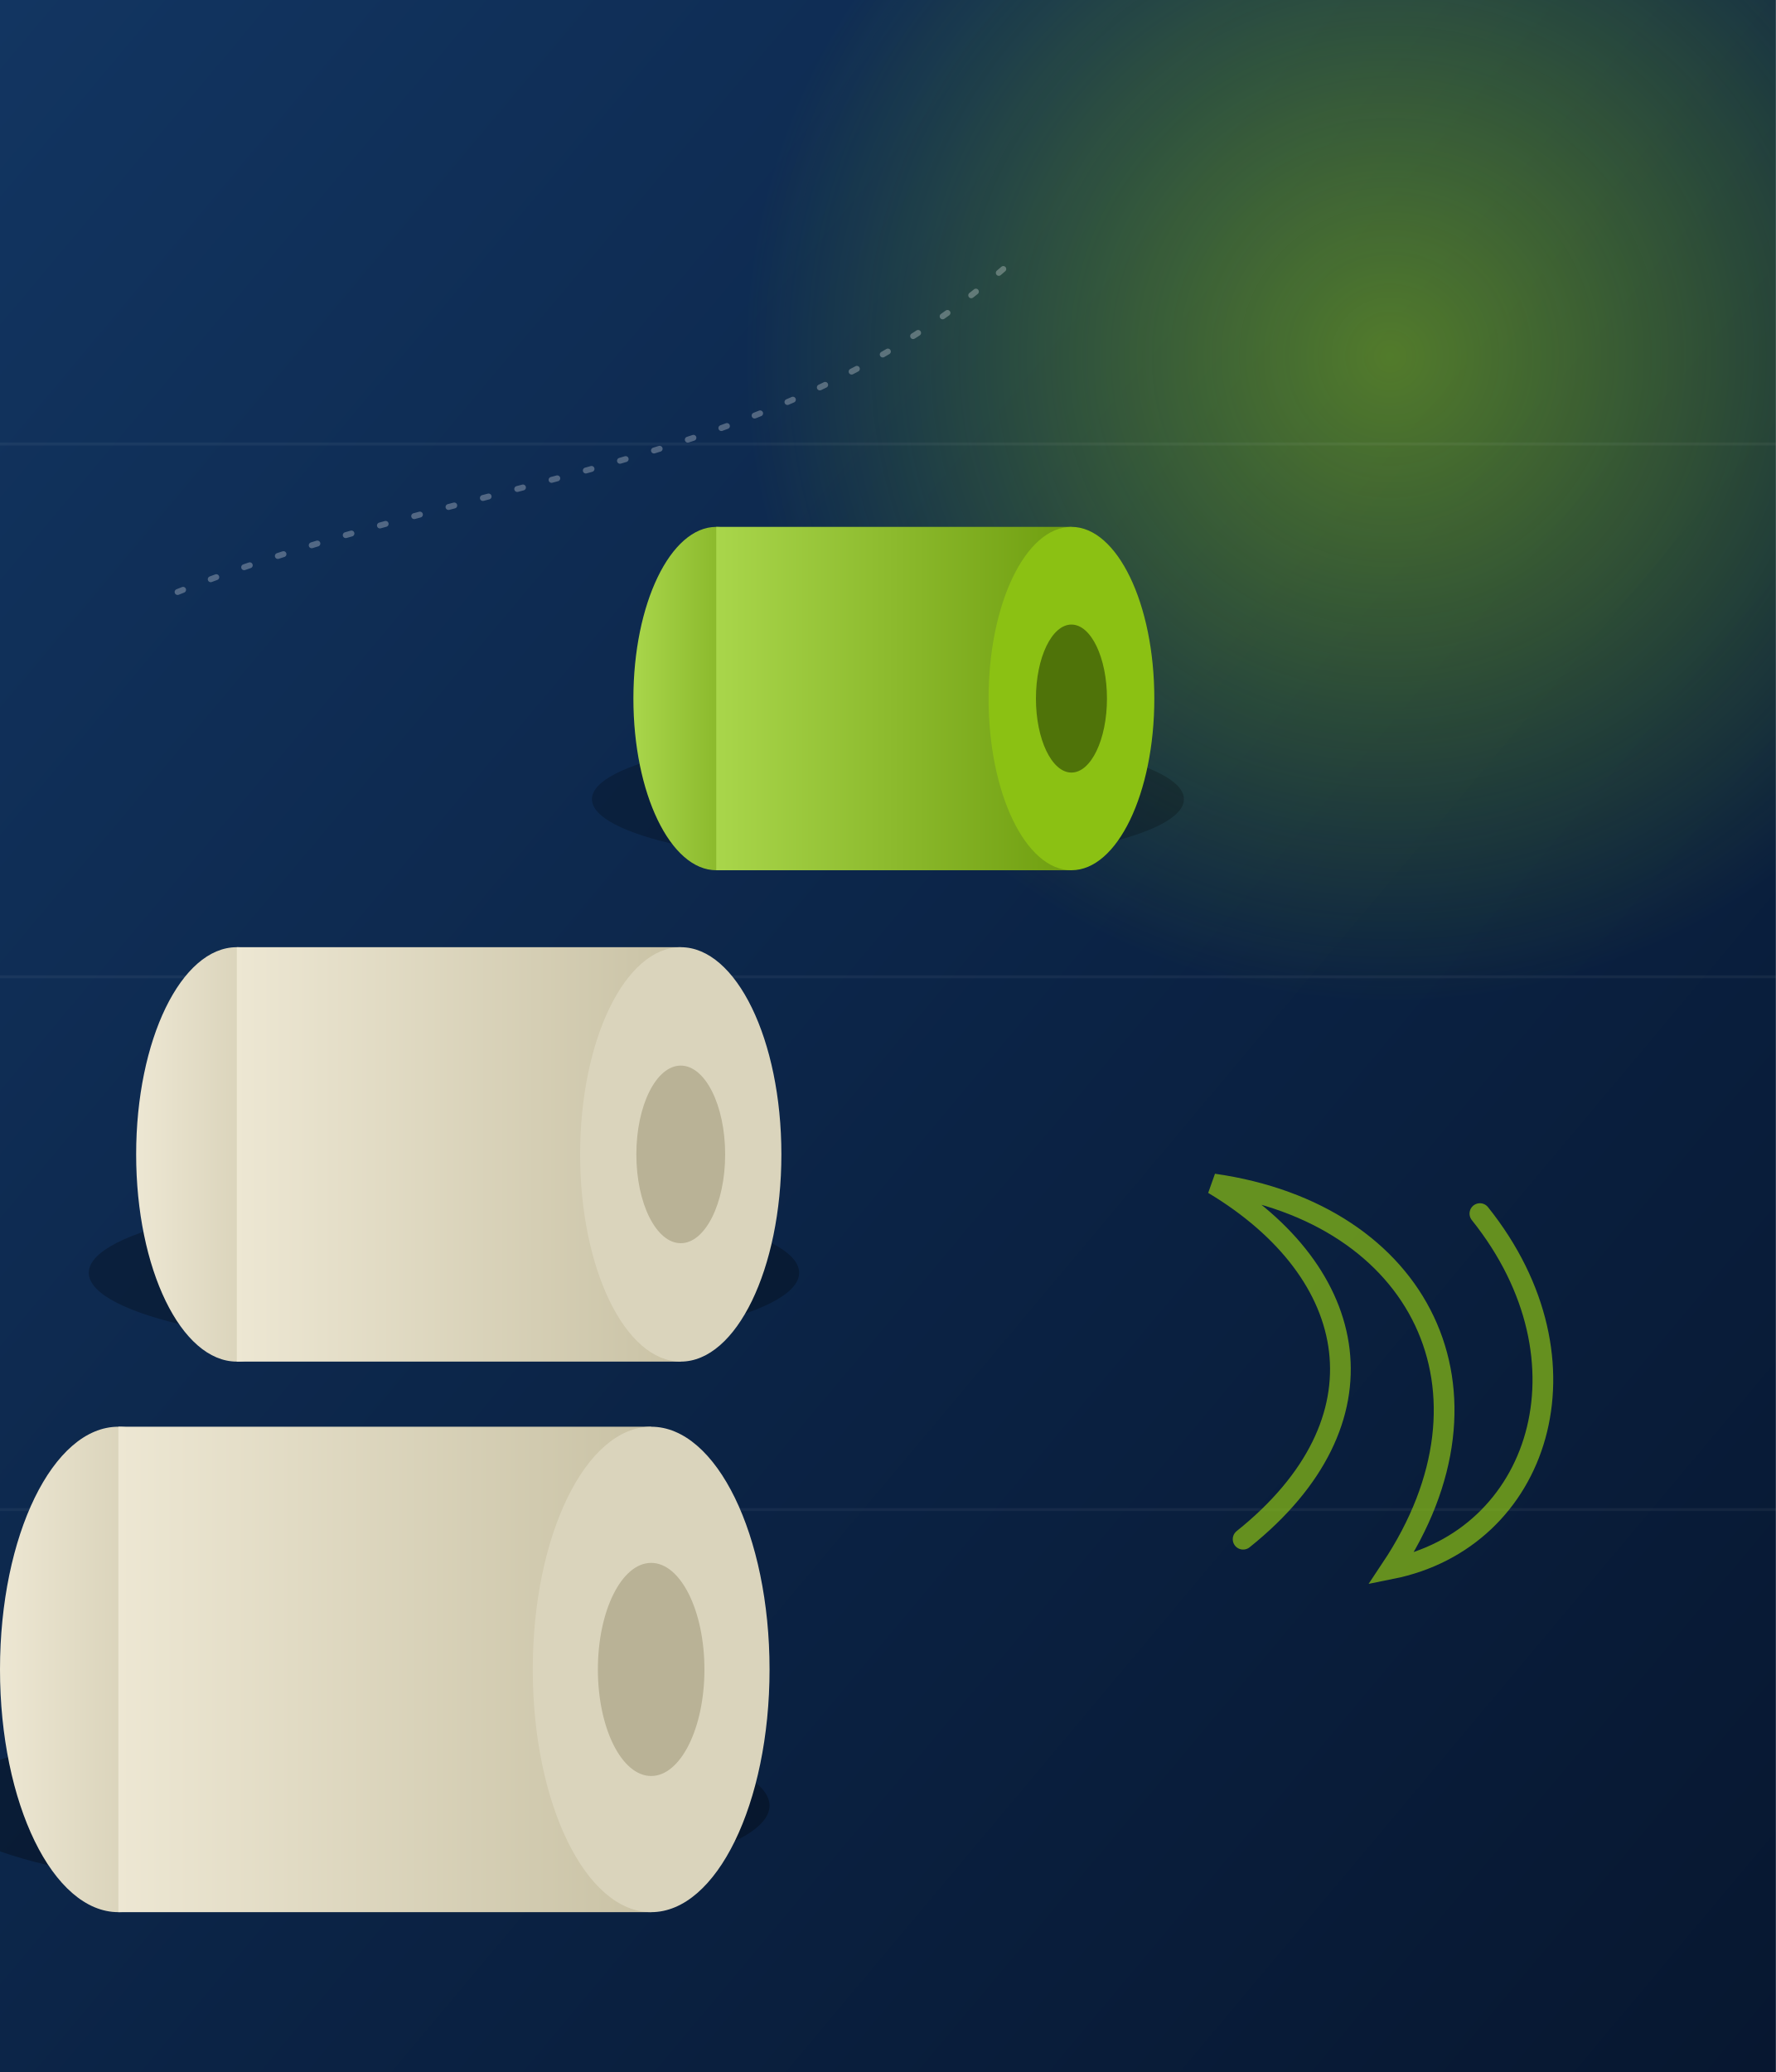
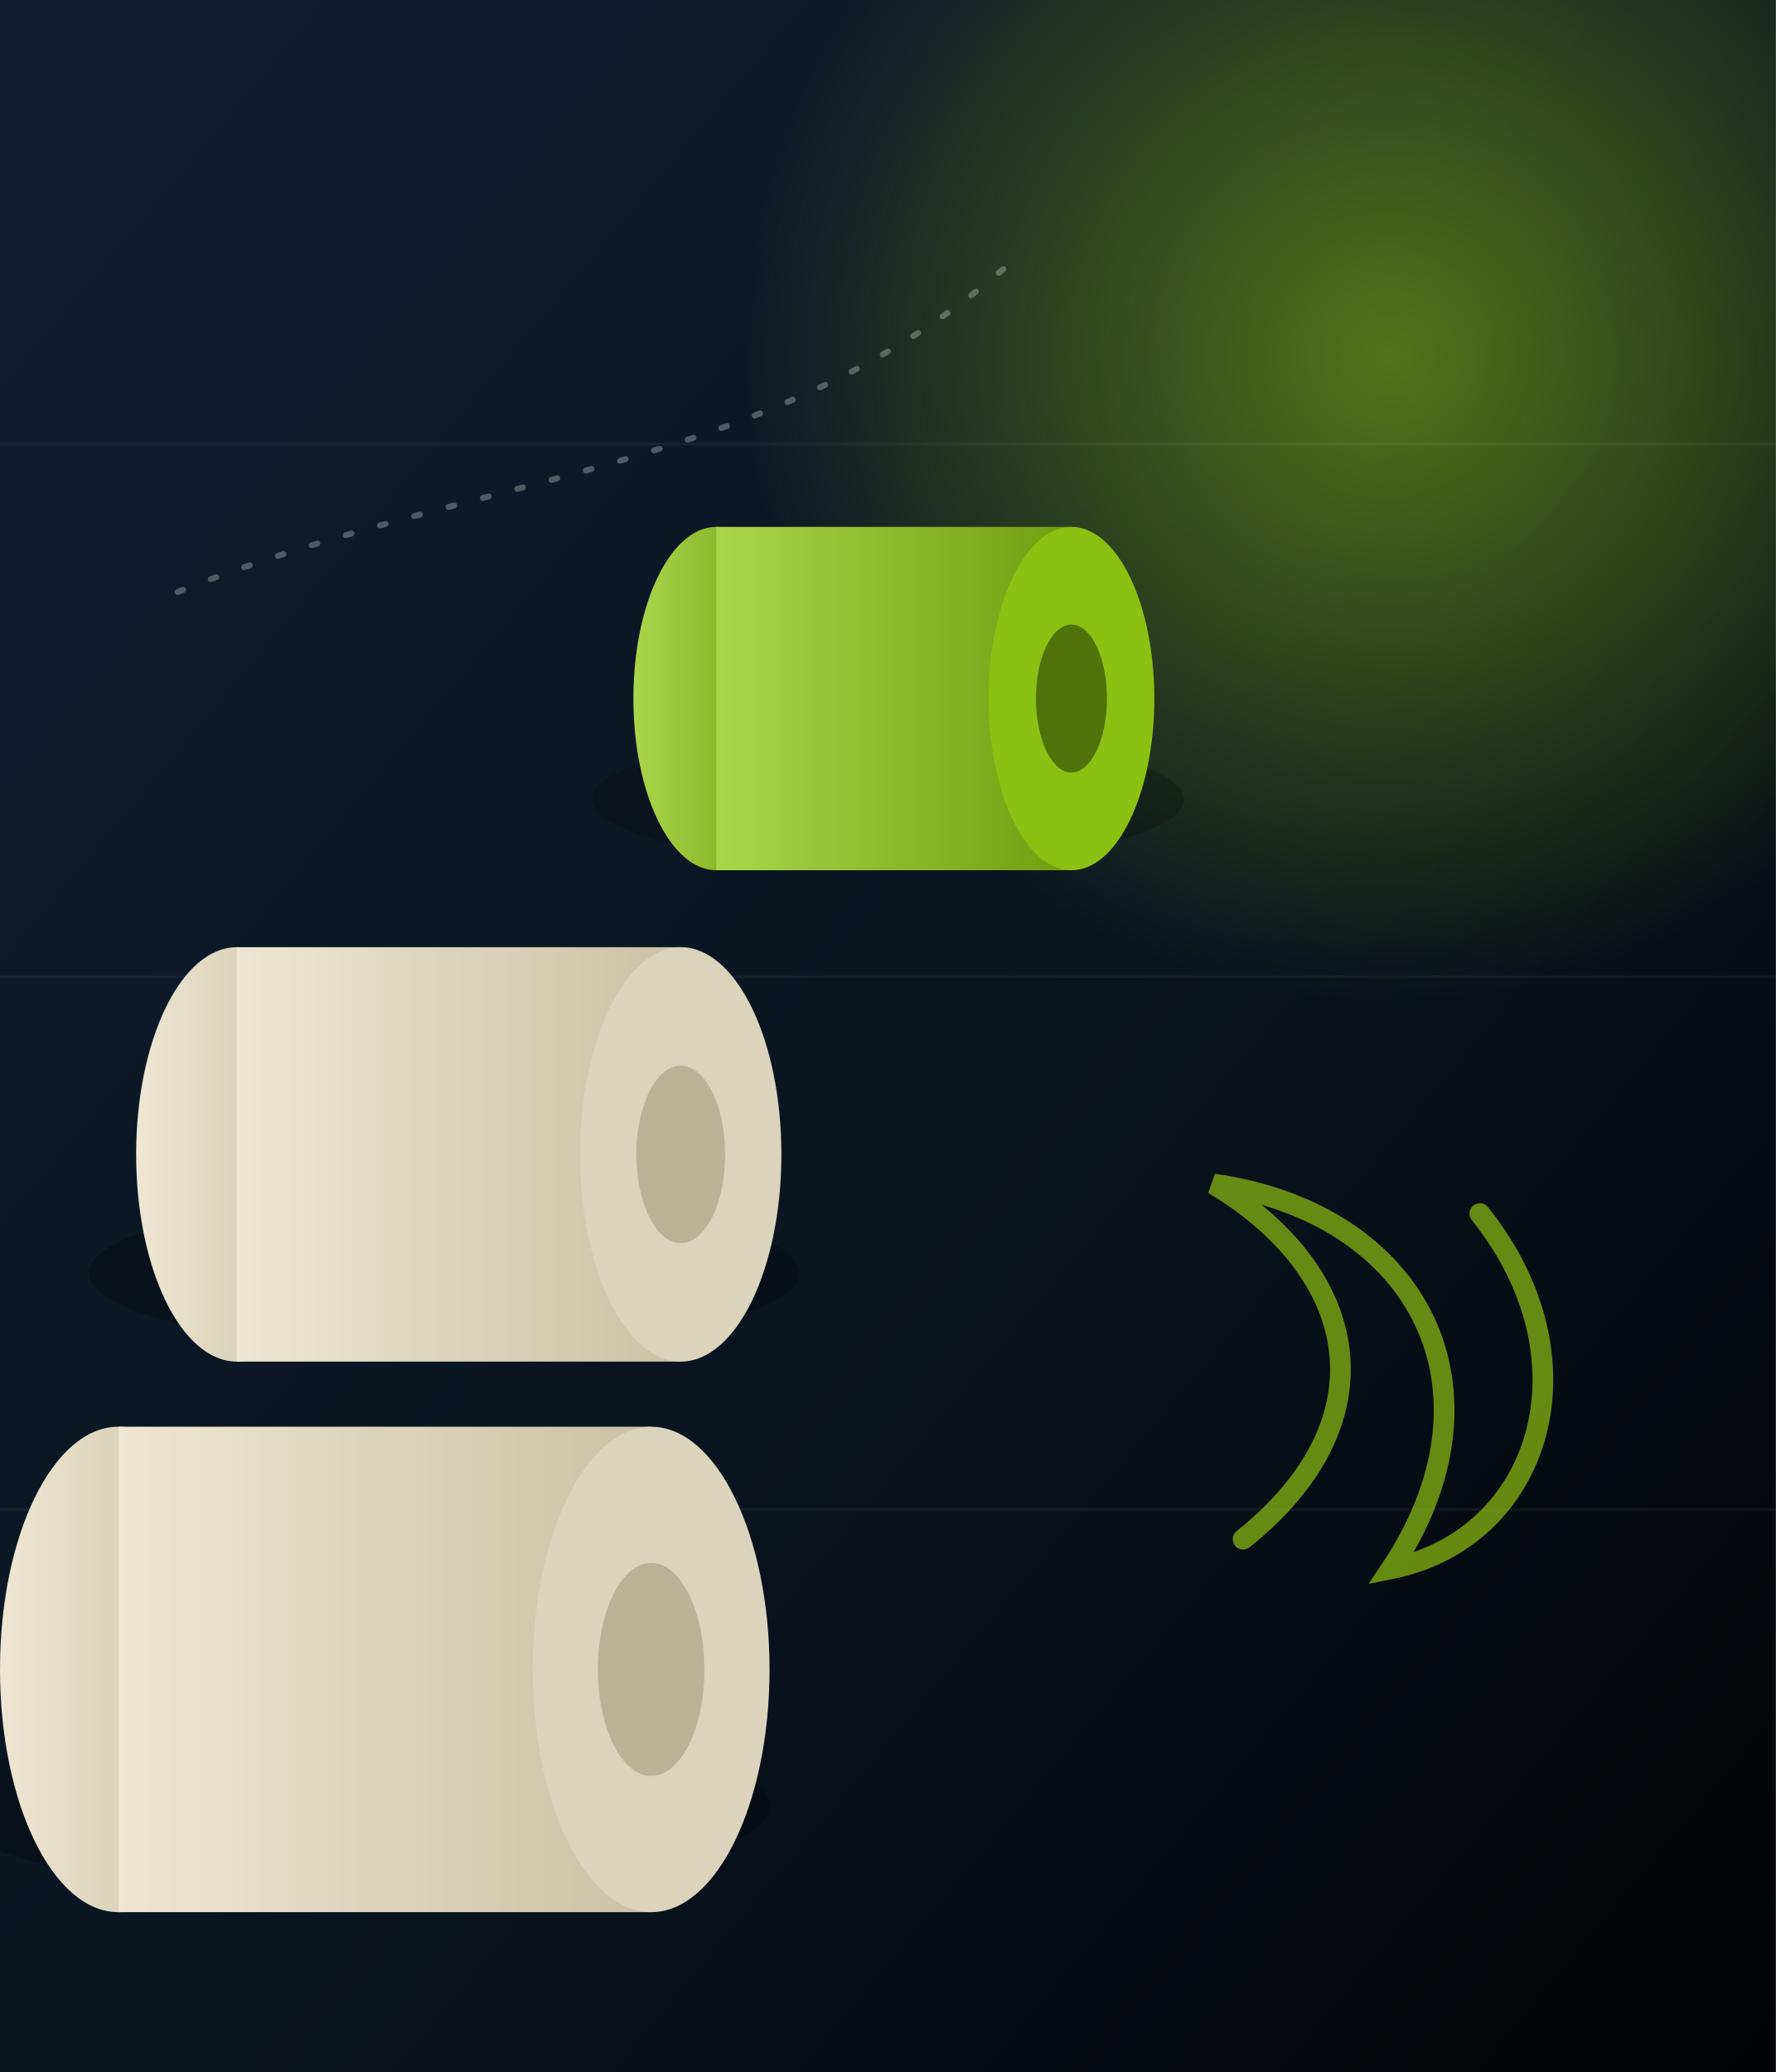
<svg xmlns="http://www.w3.org/2000/svg" viewBox="0 0 600 700" preserveAspectRatio="xMidYMid slice">
  <defs>
    <linearGradient id="heroBg" x1="0" y1="0" x2="1" y2="1">
-       <stop offset="0" stop-color="#123561" />
-       <stop offset=".55" stop-color="#0B2345" />
-       <stop offset="1" stop-color="#071730" />
+       <stop offset="0" stop-color="#101d30" />
+       <stop offset=".55" stop-color="#0a1420" />
+       <stop offset="1" stop-color="#020304" />
    </linearGradient>
    <linearGradient id="rollA" x1="0" y1="0" x2="1" y2="0">
      <stop offset="0" stop-color="#EDE7D3" />
      <stop offset="1" stop-color="#C9C2A5" />
    </linearGradient>
    <linearGradient id="rollB" x1="0" y1="0" x2="1" y2="0">
      <stop offset="0" stop-color="#A9D64B" />
      <stop offset="1" stop-color="#6F9E0F" />
    </linearGradient>
    <radialGradient id="glow" cx="0.5" cy="0.5" r="0.5">
      <stop offset="0" stop-color="#8BC113" stop-opacity=".55" />
      <stop offset="1" stop-color="#8BC113" stop-opacity="0" />
    </radialGradient>
  </defs>
  <rect width="600" height="700" fill="url(#heroBg)" />
  <circle cx="470" cy="120" r="220" fill="url(#glow)" />
  <g stroke="#ffffff" stroke-opacity=".05">
    <line x1="0" y1="150" x2="600" y2="150" />
    <line x1="0" y1="330" x2="600" y2="330" />
    <line x1="0" y1="510" x2="600" y2="510" />
  </g>
  <g transform="translate(150,430)">
    <ellipse cx="0" cy="0" rx="120" ry="26" fill="#000" opacity=".25" />
    <g transform="translate(-70,-40)">
      <ellipse cx="0" cy="0" rx="34" ry="70" fill="url(#rollA)" />
      <rect x="0" y="-70" width="150" height="140" fill="url(#rollA)" />
      <ellipse cx="150" cy="0" rx="34" ry="70" fill="#DAD4BC" />
      <ellipse cx="150" cy="0" rx="15" ry="30" fill="#B9B296" />
    </g>
  </g>
  <g transform="translate(300,270)">
    <ellipse cx="0" cy="0" rx="100" ry="22" fill="#000" opacity=".22" />
    <g transform="translate(-58,-34)">
      <ellipse cx="0" cy="0" rx="28" ry="58" fill="url(#rollB)" />
      <rect x="0" y="-58" width="120" height="116" fill="url(#rollB)" />
      <ellipse cx="120" cy="0" rx="28" ry="58" fill="#8BC113" />
      <ellipse cx="120" cy="0" rx="12" ry="25" fill="#4F7309" />
    </g>
  </g>
  <g transform="translate(120,610)">
    <ellipse cx="0" cy="0" rx="140" ry="30" fill="#000" opacity=".28" />
    <g transform="translate(-80,-46)">
      <ellipse cx="0" cy="0" rx="40" ry="82" fill="url(#rollA)" />
      <rect x="0" y="-82" width="180" height="164" fill="url(#rollA)" />
      <ellipse cx="180" cy="0" rx="40" ry="82" fill="#DAD4BC" />
      <ellipse cx="180" cy="0" rx="18" ry="36" fill="#B9B296" />
    </g>
  </g>
  <path d="M420 520 C470 480 460 430 410 400 C480 410 510 470 470 530 C520 520 540 460 500 410" fill="none" stroke="#8BC113" stroke-width="7" stroke-linecap="round" opacity=".7" />
  <path d="M60 200 C 160 160, 260 160, 340 90" fill="none" stroke="#ffffff" stroke-opacity=".28" stroke-width="2" stroke-dasharray="2 10" stroke-linecap="round" />
</svg>
